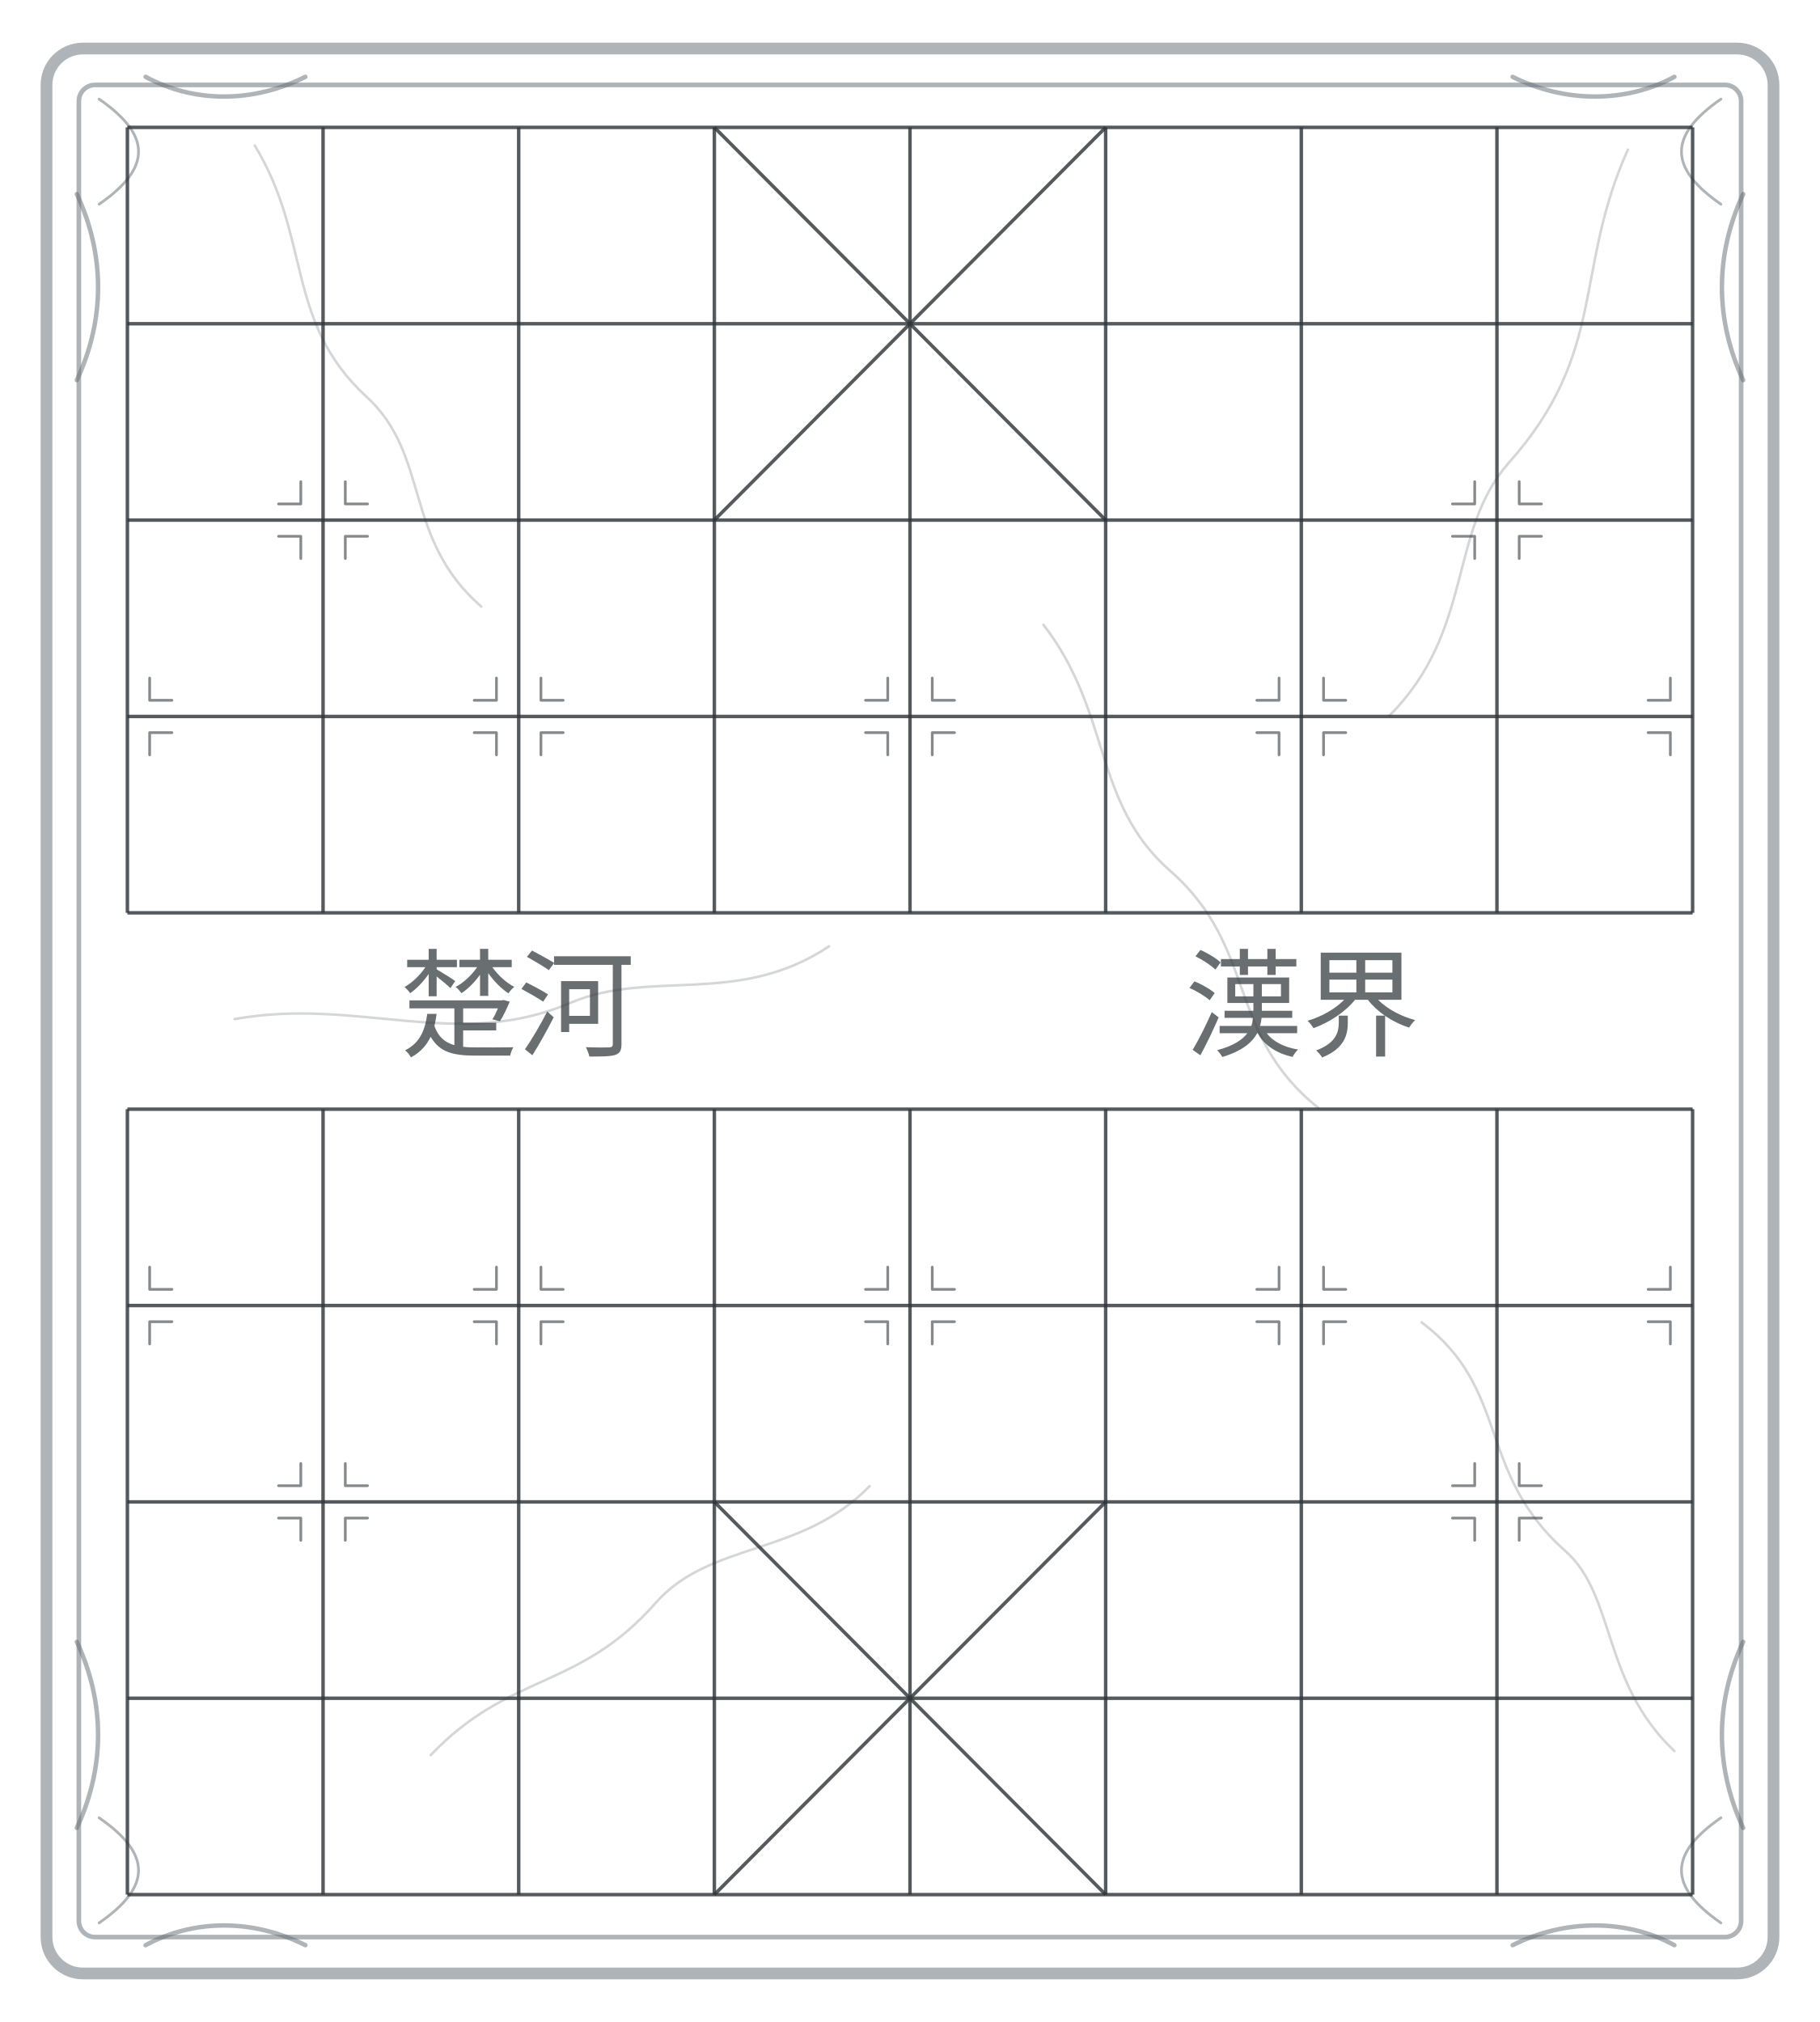
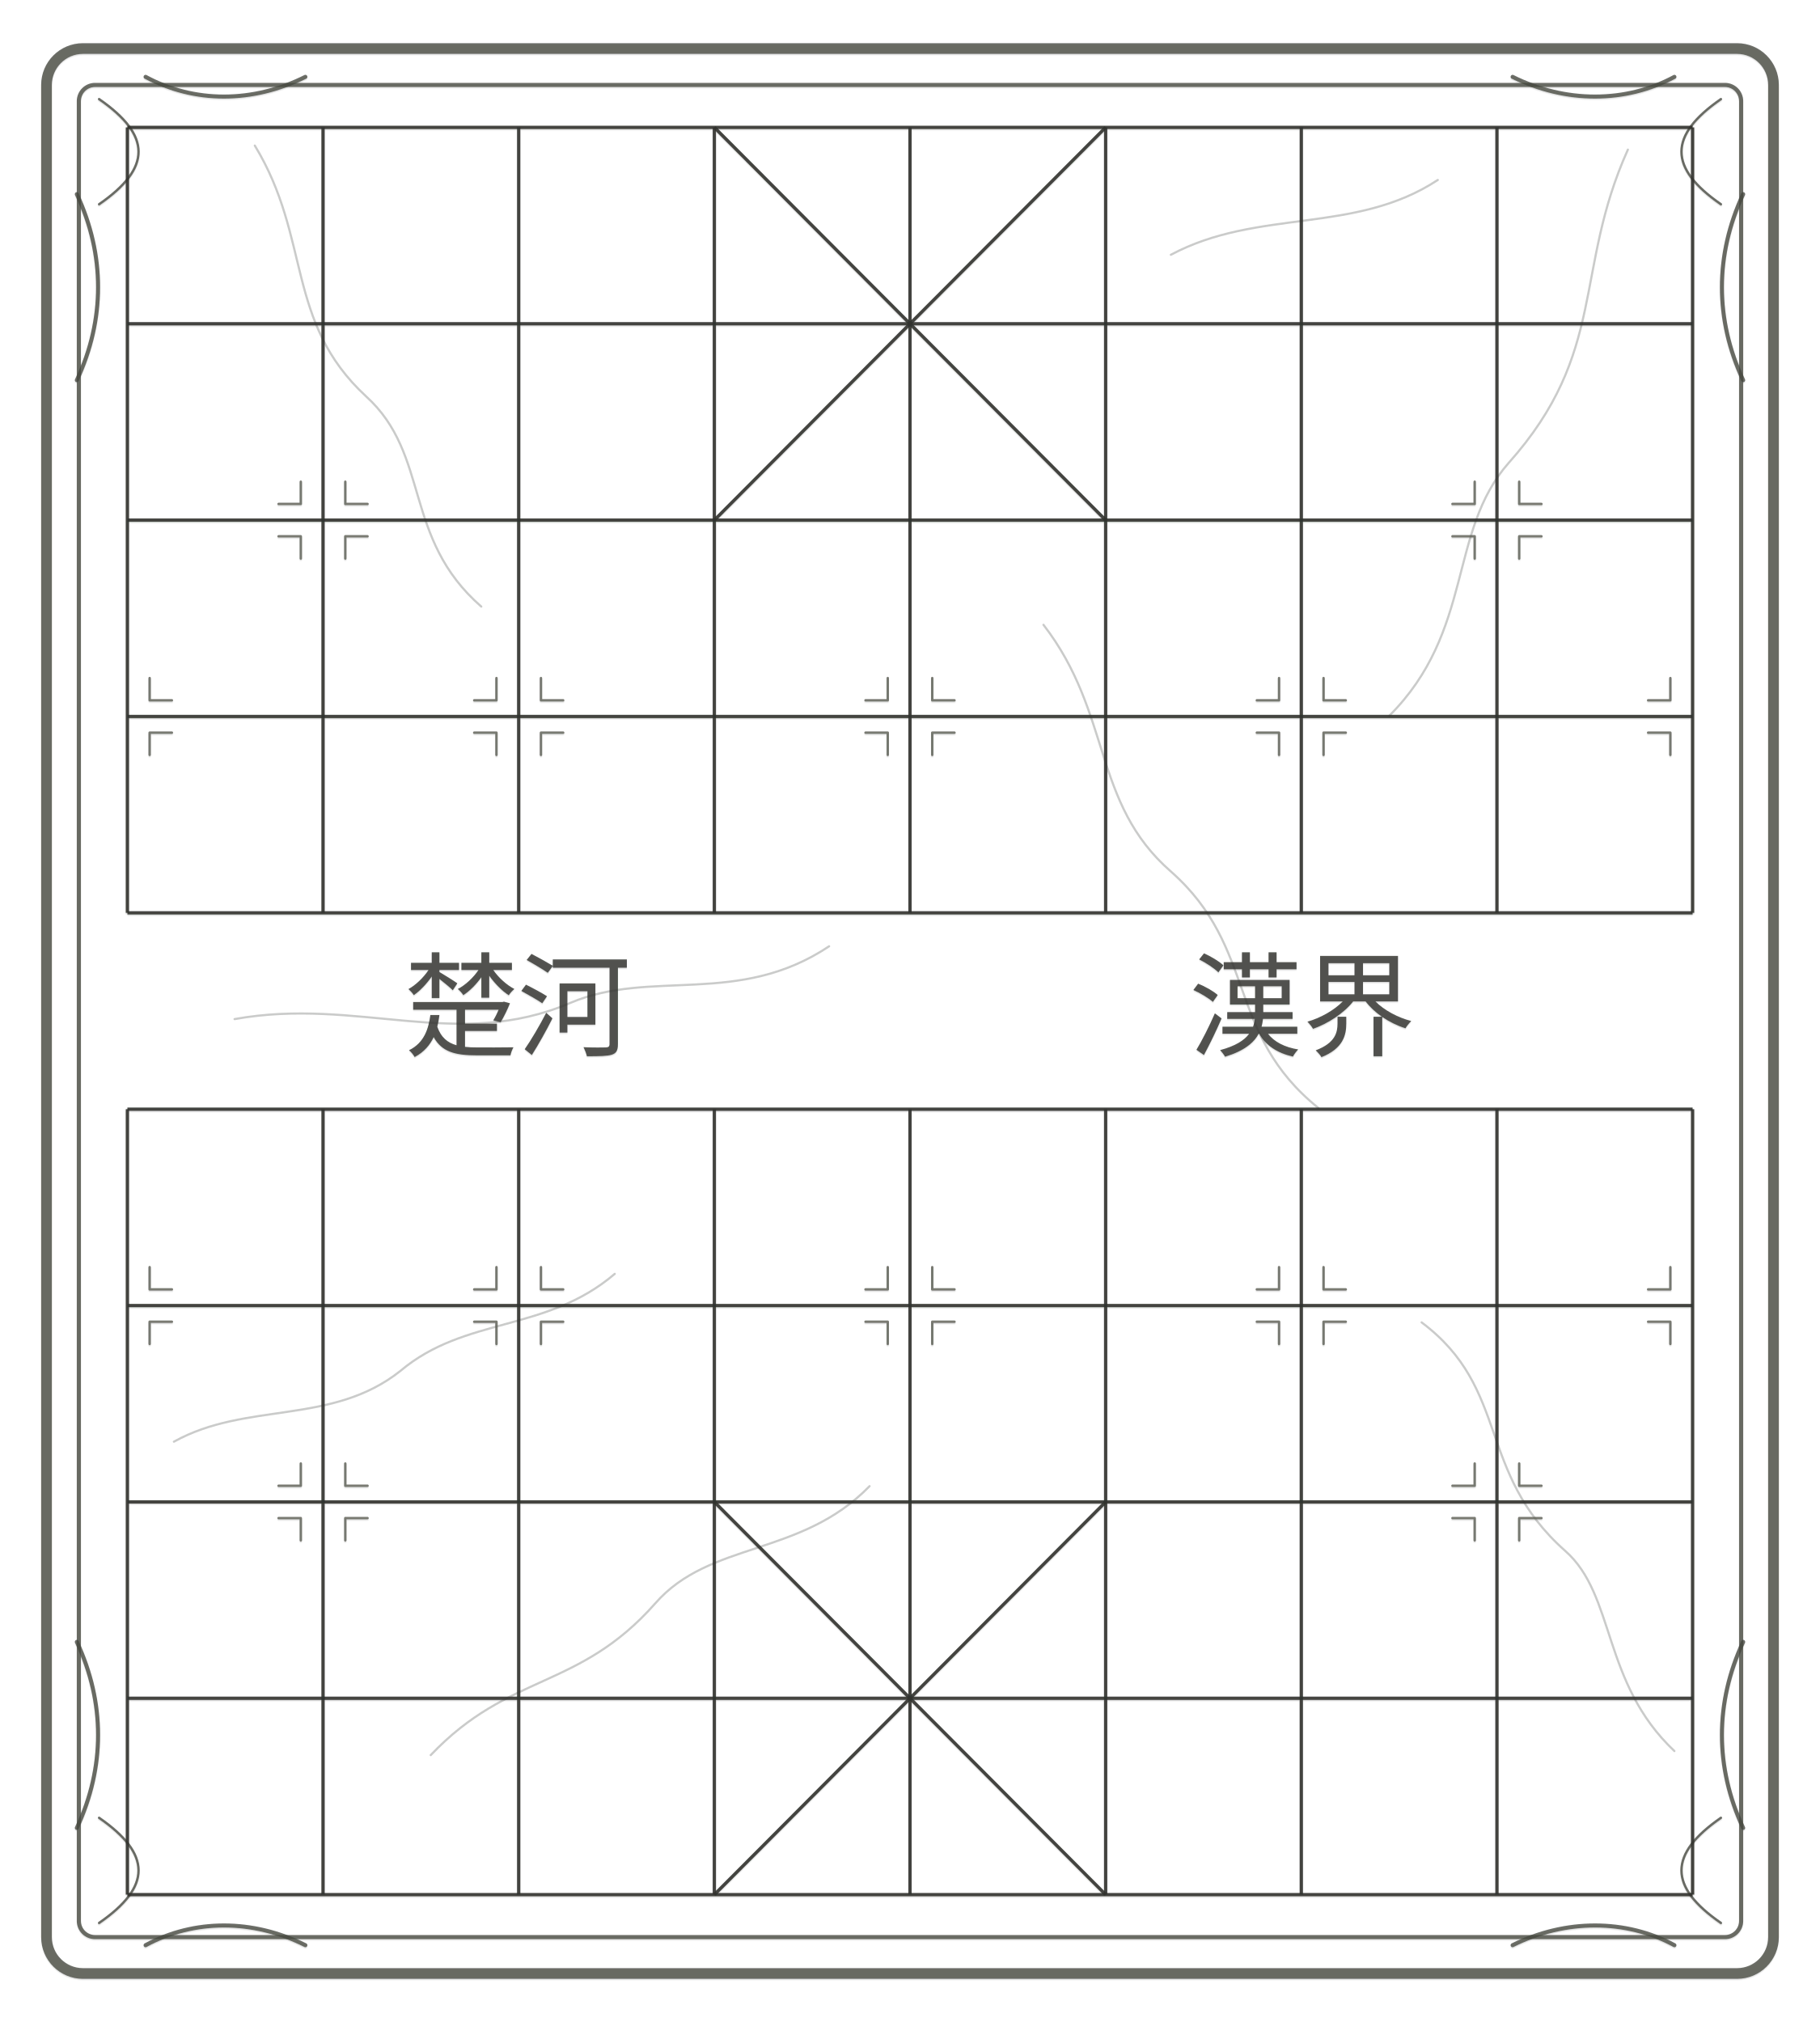
<svg xmlns="http://www.w3.org/2000/svg" viewBox="0 0 900 1000" fill="none">
  <defs>
    <g id="pointMark" fill="none" stroke-linecap="round" stroke-linejoin="round">
      <path d="M-22 -8H-11V-19 M22 -8H11V-19 M-22 8H-11V19 M22 8H11V19" />
    </g>
    <g id="pointMarkLeftEdge" fill="none" stroke-linecap="round" stroke-linejoin="round">
      <path d="M22 -8H11V-19 M22 8H11V19" />
    </g>
    <g id="pointMarkRightEdge" fill="none" stroke-linecap="round" stroke-linejoin="round">
      <path d="M-22 -8H-11V-19 M-22 8H-11V19" />
    </g>
+     <filter id="softInk" x="-4%" y="-4%" width="108%" height="108%">
+       <feDropShadow dx="0" dy="0.55" stdDeviation="0.35" flood-color="#000000" flood-opacity="0.18" />
+     </filter>
  </defs>
  <rect width="900" height="1000" fill="transparent" />
-   <g stroke="#606b72" stroke-opacity="0.50" fill="none" stroke-linejoin="round">
-     <rect x="23" y="24" width="854" height="952" rx="18" stroke-width="5.8" />
-     <rect x="39" y="42" width="822" height="916" rx="8" stroke-width="2.3" />
-     <path d="M72 38C96 51 125 51 151 38M748 38C774 51 804 51 828 38M72 962C96 949 125 949 151 962M748 962C774 949 804 949 828 962" stroke-width="2.2" stroke-linecap="round" />
-     <path d="M38 96C52 126 52 158 38 188M862 96C848 126 848 158 862 188M38 812C52 842 52 874 38 904M862 812C848 842 848 874 862 904" stroke-width="2.2" stroke-linecap="round" />
-     <path d="M49 49C75 67 75 83 49 101M851 49C825 67 825 83 851 101M49 951C75 933 75 917 49 899M851 951C825 933 825 917 851 899" stroke-width="1.35" stroke-linecap="round" />
+   <g stroke="#464842" stroke-opacity="0.78" fill="none" stroke-linejoin="round" filter="url(#softInk)">
+     <rect x="23" y="24" width="854" height="952" rx="18" stroke-width="5.3" />
+     <rect x="39" y="42" width="822" height="916" rx="8" stroke-width="2.05" />
+     <path d="M72 38C96 51 125 51 151 38M748 38C774 51 804 51 828 38M72 962C96 949 125 949 151 962M748 962C774 949 804 949 828 962" stroke-width="2.0" stroke-linecap="round" />
+     <path d="M38 96C52 126 52 158 38 188M862 96C848 126 848 158 862 188M38 812C52 842 52 874 38 904M862 812C848 842 848 874 862 904" stroke-width="2.0" stroke-linecap="round" />
+     <path d="M49 49C75 67 75 83 49 101M851 49C825 67 825 83 851 101M49 951C75 933 75 917 49 899M851 951C825 933 825 917 851 899" stroke-width="1.18" stroke-linecap="round" />
  </g>
-   <g stroke="#3f474d" stroke-opacity="0.22" stroke-width="1.25" fill="none" stroke-linecap="round" stroke-linejoin="round">
+   <g stroke="#232622" stroke-opacity="0.24" stroke-width="1.08" fill="none" stroke-linecap="round" stroke-linejoin="round">
    <path d="M126 72C154 118 141 159 181 196C213 225 199 266 238 300" />
    <path d="M805 74C778 134 795 174 746 229C716 263 729 312 687 354" />
    <path d="M116 504C177 493 226 520 282 496C322 479 365 498 410 468" />
    <path d="M516 309C550 353 540 397 579 431C622 469 606 511 652 548" />
    <path d="M703 654C747 687 730 728 774 767C799 789 792 832 828 866" />
    <path d="M213 868C252 827 286 836 324 793C351 762 396 770 430 735" />
+     <path d="M86 713C122 693 164 705 198 678C230 651 270 659 304 630" />
+     <path d="M579 126C622 103 670 116 711 89" />
  </g>
-   <g stroke="#30363b" stroke-opacity="0.82" stroke-width="1.72" stroke-linecap="butt">
+   <g stroke="#30332f" stroke-opacity="0.9" stroke-width="1.62" stroke-linecap="butt" filter="url(#softInk)">
    <path d="M63 63V451.444M63 548.556V937M159.75 63V451.444M159.75 548.556V937M256.5 63V451.444M256.5 548.556V937M353.25 63V451.444M353.25 548.556V937M450 63V451.444M450 548.556V937M546.75 63V451.444M546.75 548.556V937M643.5 63V451.444M643.5 548.556V937M740.25 63V451.444M740.25 548.556V937M837 63V451.444M837 548.556V937" />
    <path d="M63 63H837M63 160.111H837M63 257.222H837M63 354.333H837M63 451.444H837M63 548.556H837M63 645.667H837M63 742.778H837M63 839.889H837M63 937H837" />
    <path d="M353.25 63L546.75 257.222M546.75 63L353.25 257.222M353.25 742.778L546.75 937M546.75 742.778L353.25 937" />
  </g>
-   <g stroke="#30363b" stroke-opacity="0.58" stroke-width="1.34">
+   <g stroke="#5f6259" stroke-opacity="0.82" stroke-width="1.2" filter="url(#softInk)">
    <use href="#pointMark" transform="translate(159.75 257.222)" />
    <use href="#pointMark" transform="translate(740.25 257.222)" />
    <use href="#pointMark" transform="translate(159.75 742.778)" />
    <use href="#pointMark" transform="translate(740.25 742.778)" />
    <use href="#pointMarkLeftEdge" transform="translate(63 354.333)" />
    <use href="#pointMark" transform="translate(256.5 354.333)" />
    <use href="#pointMark" transform="translate(450 354.333)" />
    <use href="#pointMark" transform="translate(643.5 354.333)" />
    <use href="#pointMarkRightEdge" transform="translate(837 354.333)" />
    <use href="#pointMarkLeftEdge" transform="translate(63 645.667)" />
    <use href="#pointMark" transform="translate(256.5 645.667)" />
    <use href="#pointMark" transform="translate(450 645.667)" />
    <use href="#pointMark" transform="translate(643.5 645.667)" />
    <use href="#pointMarkRightEdge" transform="translate(837 645.667)" />
  </g>
-   <g fill="#30363b" fill-opacity="0.72" font-family="KaiTi, STKaiti, SimSun, serif" font-size="58" text-anchor="middle">
+   <g fill="#30342f" fill-opacity="0.82" font-family="KaiTi, STKaiti, SimSun, serif" font-size="56" text-anchor="middle" filter="url(#softInk)">
    <text x="256" y="518">楚河</text>
    <text x="644" y="518">漢界</text>
  </g>
</svg>
